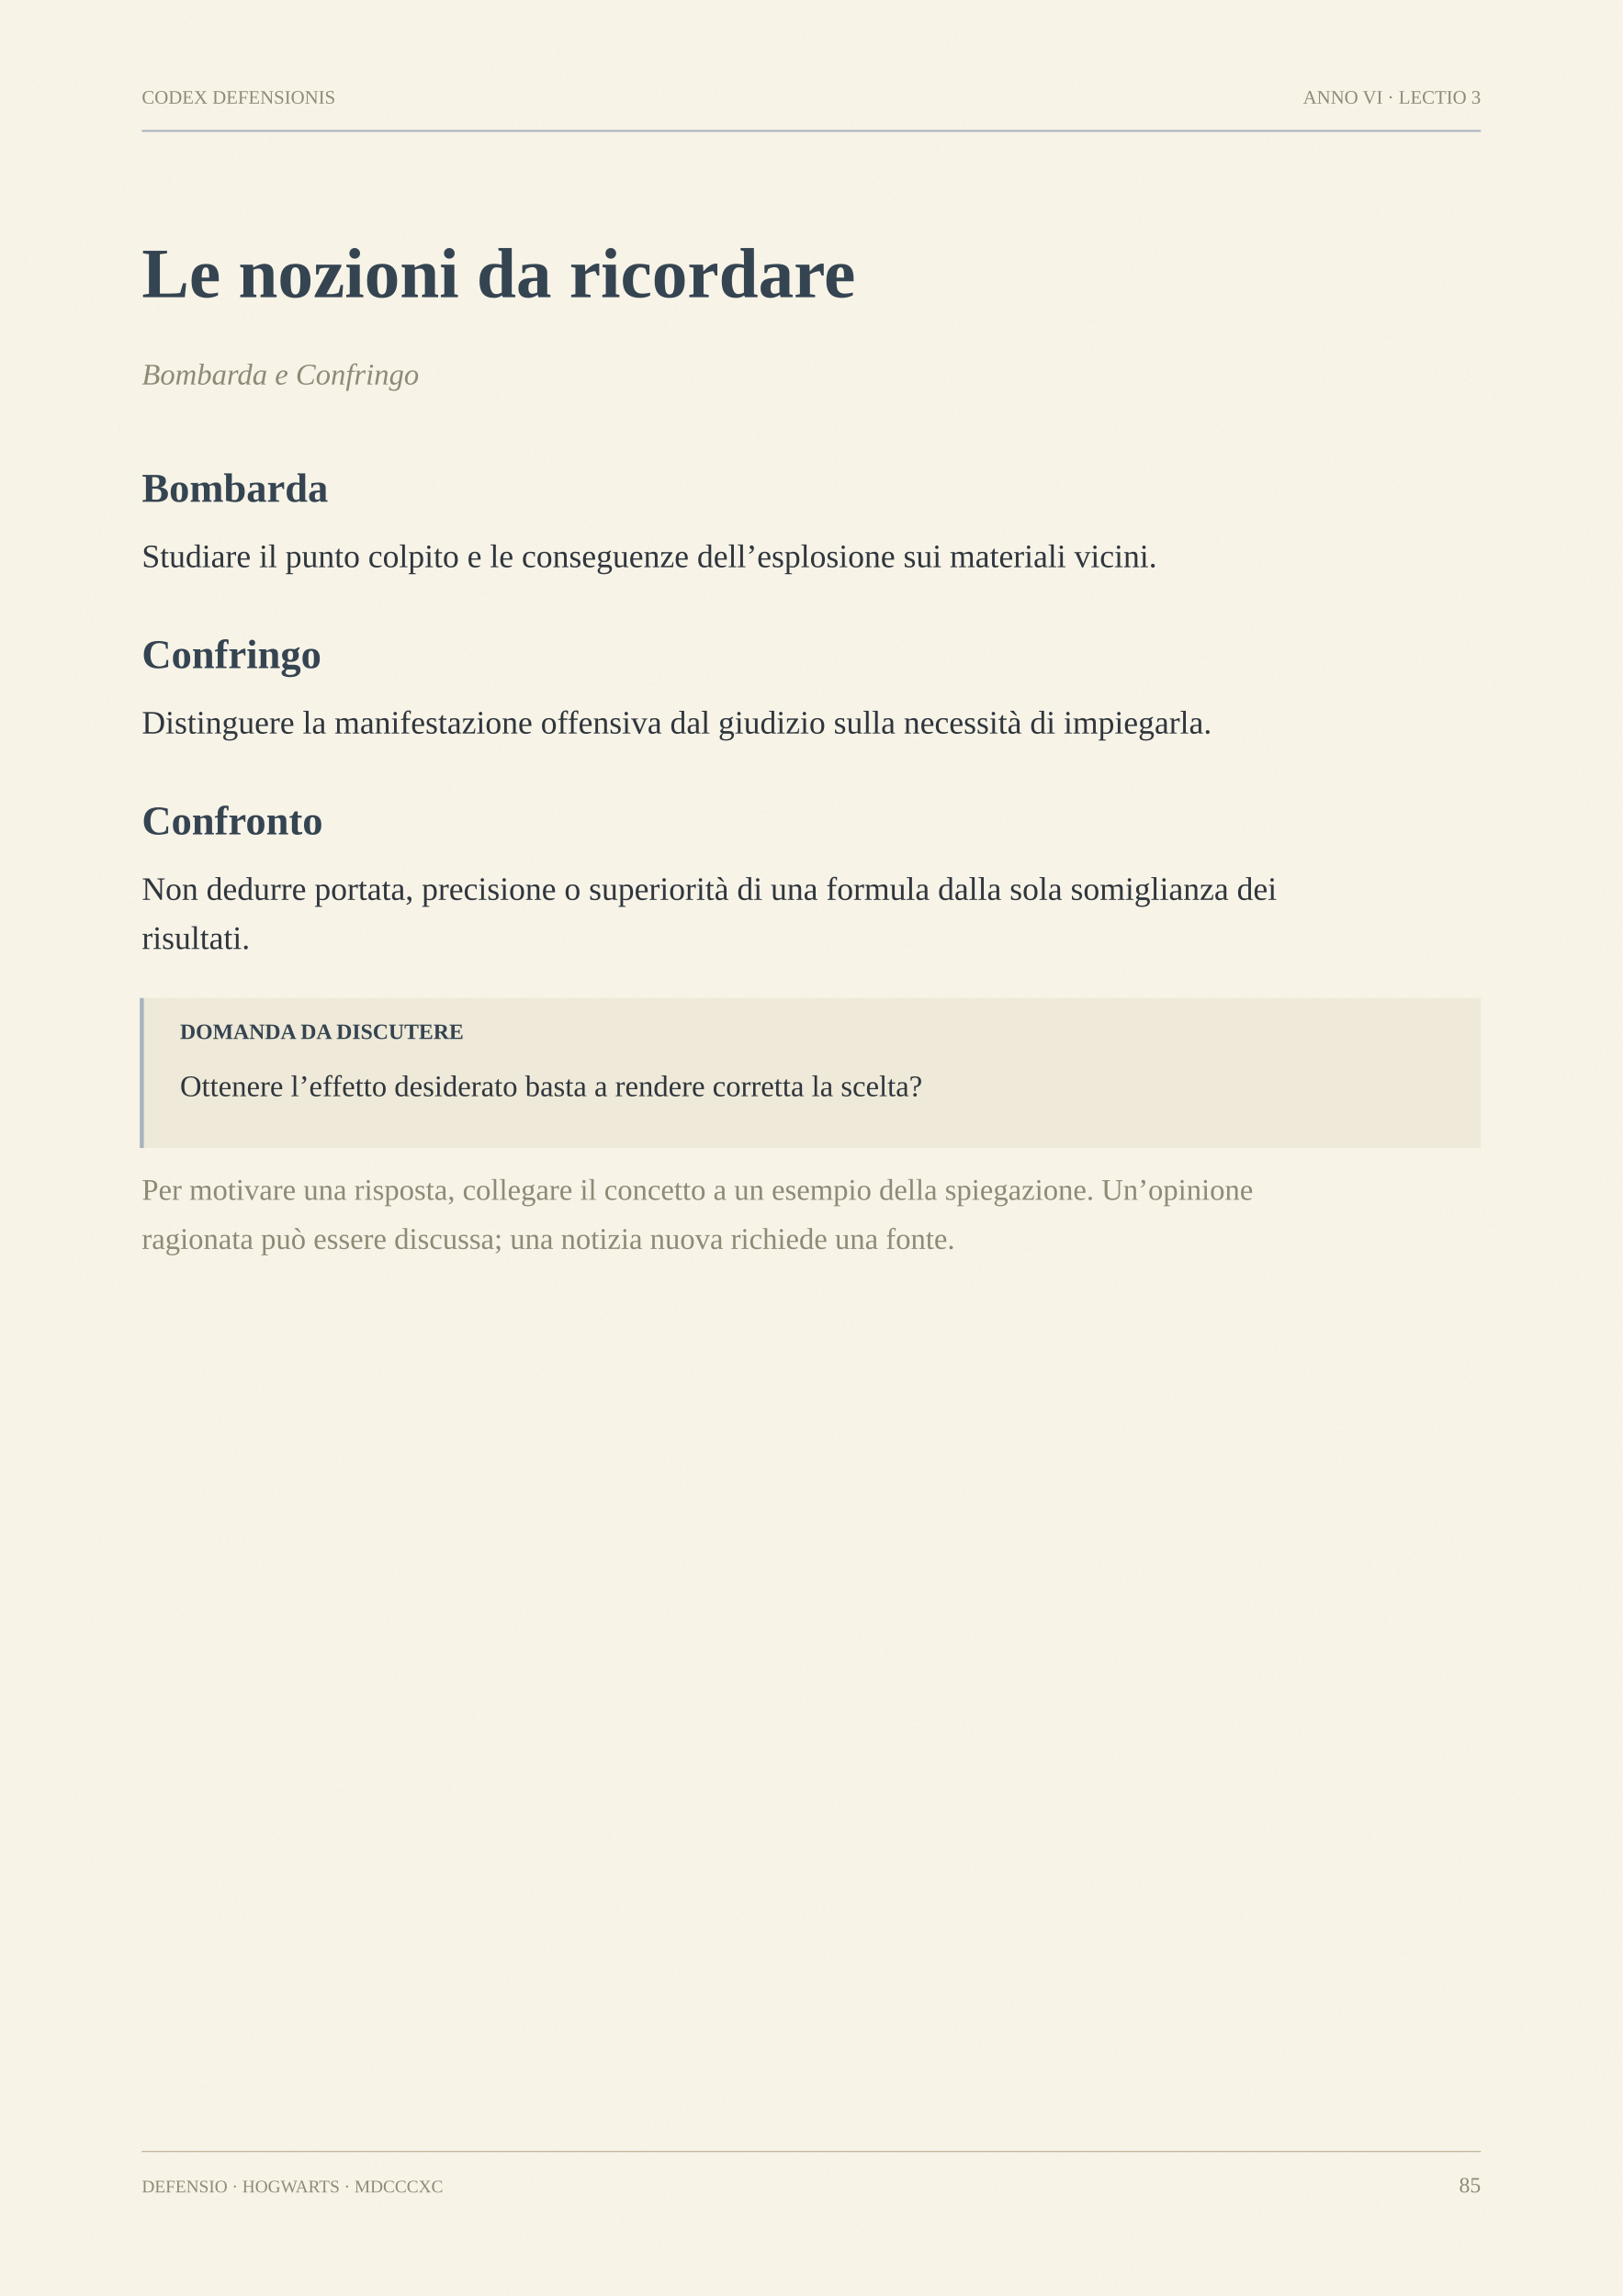
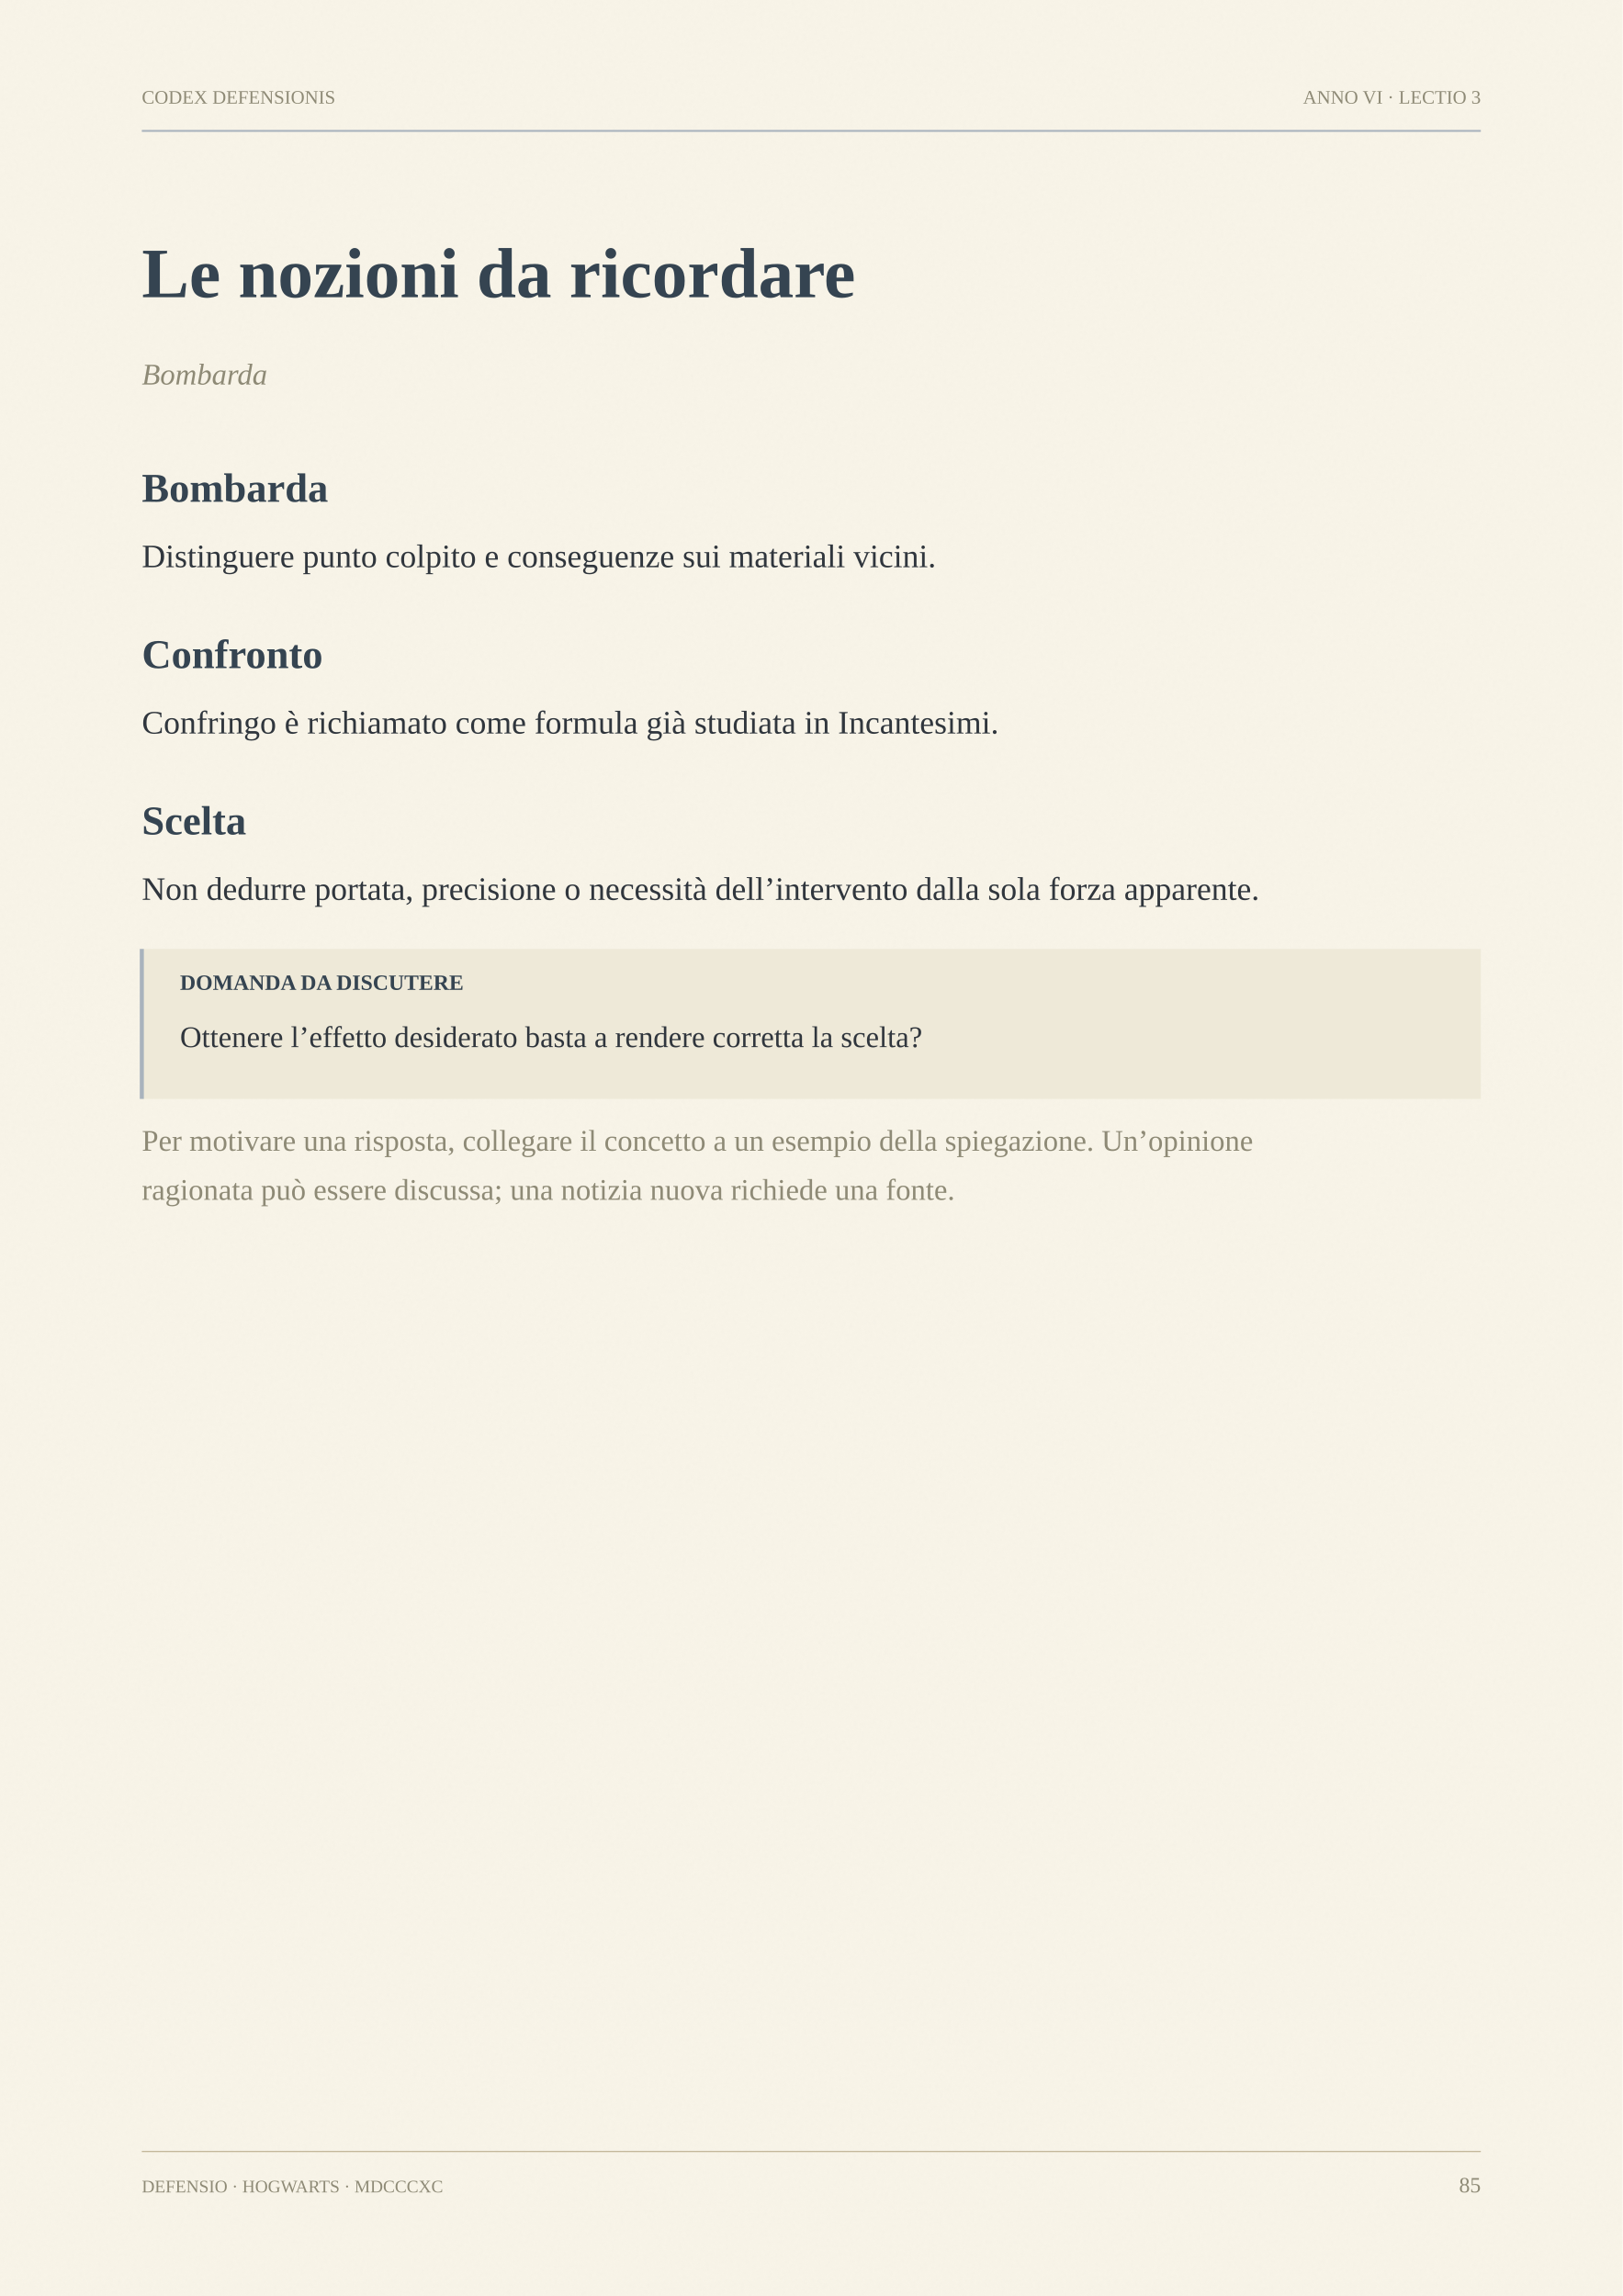
<svg xmlns="http://www.w3.org/2000/svg" width="595" height="842" viewBox="0 0 595 842">
  <defs>
    <filter id="grain">
      <feTurbulence type="fractalNoise" baseFrequency=".7" numOctaves="3" stitchTiles="stitch" />
      <feColorMatrix type="saturate" values="0" />
    </filter>
    <pattern id="paper" width="595" height="842" patternUnits="userSpaceOnUse">
      <rect width="595" height="842" filter="url(#grain)" opacity=".17" />
    </pattern>
    <linearGradient id="leather">
      <stop stop-color="#0e141a" />
      <stop offset=".12" stop-color="#394652" />
      <stop offset=".6" stop-color="#232f3b" />
      <stop offset="1" stop-color="#090e14" />
    </linearGradient>
  </defs>
  <rect width="595" height="842" fill="#f8f4e8" />
  <rect width="595" height="842" fill="url(#paper)" opacity=".17" />
  <text x="52" y="38" font-family="Georgia, Times New Roman, serif" font-size="7" fill="#8e8a76">CODEX DEFENSIONIS</text>
  <text x="543" y="38" font-family="Georgia, Times New Roman, serif" font-size="7" fill="#8e8a76" text-anchor="end">ANNO VI · LECTIO 3</text>
  <path d="M52 48H543" stroke="#a9b3bd" stroke-width=".7" />
  <text x="52" y="109" font-family="Georgia, Times New Roman, serif" font-size="26" fill="#354451" font-weight="bold">Le nozioni da ricordare</text>
-   <text x="52" y="141" font-family="Georgia, Times New Roman, serif" font-size="11" fill="#8e8a76" font-style="italic">Bombarda e Confringo</text>
+   <text x="52" y="141" font-family="Georgia, Times New Roman, serif" font-size="11" fill="#8e8a76" font-style="italic">Bombarda</text>
  <text x="52" y="184" font-family="Georgia, Times New Roman, serif" font-size="15" fill="#354451" font-weight="bold">Bombarda</text>
-   <text x="52" y="208" font-family="Georgia, Times New Roman, serif" font-size="12" fill="#30363d">Studiare il punto colpito e le conseguenze dell’esplosione sui materiali vicini.</text>
-   <text x="52" y="245" font-family="Georgia, Times New Roman, serif" font-size="15" fill="#354451" font-weight="bold">Confringo</text>
-   <text x="52" y="269" font-family="Georgia, Times New Roman, serif" font-size="12" fill="#30363d">Distinguere la manifestazione offensiva dal giudizio sulla necessità di impiegarla.</text>
-   <text x="52" y="306" font-family="Georgia, Times New Roman, serif" font-size="15" fill="#354451" font-weight="bold">Confronto</text>
-   <text x="52" y="330" font-family="Georgia, Times New Roman, serif" font-size="12" fill="#30363d">Non dedurre portata, precisione o superiorità di una formula dalla sola somiglianza dei</text>
-   <text x="52" y="348" font-family="Georgia, Times New Roman, serif" font-size="12" fill="#30363d">risultati.</text>
-   <rect x="52" y="366" width="491" height="55" fill="#eee9d8" />
-   <path d="M52 366v55" stroke="#a9b3bd" stroke-width="1.5" />
-   <text x="66" y="381" font-family="Georgia, Times New Roman, serif" font-size="8" fill="#354451" font-weight="bold">DOMANDA DA DISCUTERE</text>
-   <text x="66" y="402" font-family="Georgia, Times New Roman, serif" font-size="11" fill="#30363d">Ottenere l’effetto desiderato basta a rendere corretta la scelta?</text>
-   <text x="52" y="440" font-family="Georgia, Times New Roman, serif" font-size="11" fill="#8e8a76">Per motivare una risposta, collegare il concetto a un esempio della spiegazione. Un’opinione</text>
-   <text x="52" y="458" font-family="Georgia, Times New Roman, serif" font-size="11" fill="#8e8a76">ragionata può essere discussa; una notizia nuova richiede una fonte.</text>
+   <text x="52" y="208" font-family="Georgia, Times New Roman, serif" font-size="12" fill="#30363d">Distinguere punto colpito e conseguenze sui materiali vicini.</text>
+   <text x="52" y="245" font-family="Georgia, Times New Roman, serif" font-size="15" fill="#354451" font-weight="bold">Confronto</text>
+   <text x="52" y="269" font-family="Georgia, Times New Roman, serif" font-size="12" fill="#30363d">Confringo è richiamato come formula già studiata in Incantesimi.</text>
+   <text x="52" y="306" font-family="Georgia, Times New Roman, serif" font-size="15" fill="#354451" font-weight="bold">Scelta</text>
+   <text x="52" y="330" font-family="Georgia, Times New Roman, serif" font-size="12" fill="#30363d">Non dedurre portata, precisione o necessità dell’intervento dalla sola forza apparente.</text>
+   <rect x="52" y="348" width="491" height="55" fill="#eee9d8" />
+   <path d="M52 348v55" stroke="#a9b3bd" stroke-width="1.5" />
+   <text x="66" y="363" font-family="Georgia, Times New Roman, serif" font-size="8" fill="#354451" font-weight="bold">DOMANDA DA DISCUTERE</text>
+   <text x="66" y="384" font-family="Georgia, Times New Roman, serif" font-size="11" fill="#30363d">Ottenere l’effetto desiderato basta a rendere corretta la scelta?</text>
+   <text x="52" y="422" font-family="Georgia, Times New Roman, serif" font-size="11" fill="#8e8a76">Per motivare una risposta, collegare il concetto a un esempio della spiegazione. Un’opinione</text>
+   <text x="52" y="440" font-family="Georgia, Times New Roman, serif" font-size="11" fill="#8e8a76">ragionata può essere discussa; una notizia nuova richiede una fonte.</text>
  <path d="M52 789H543" stroke="#c3b89b" stroke-width=".45" />
  <text x="52" y="804" font-family="Georgia, Times New Roman, serif" font-size="6.5" fill="#8e8a76">DEFENSIO · HOGWARTS · MDCCCXC</text>
  <text x="543" y="804" font-family="Georgia, Times New Roman, serif" font-size="8" fill="#8e8a76" text-anchor="end">85</text>
</svg>
